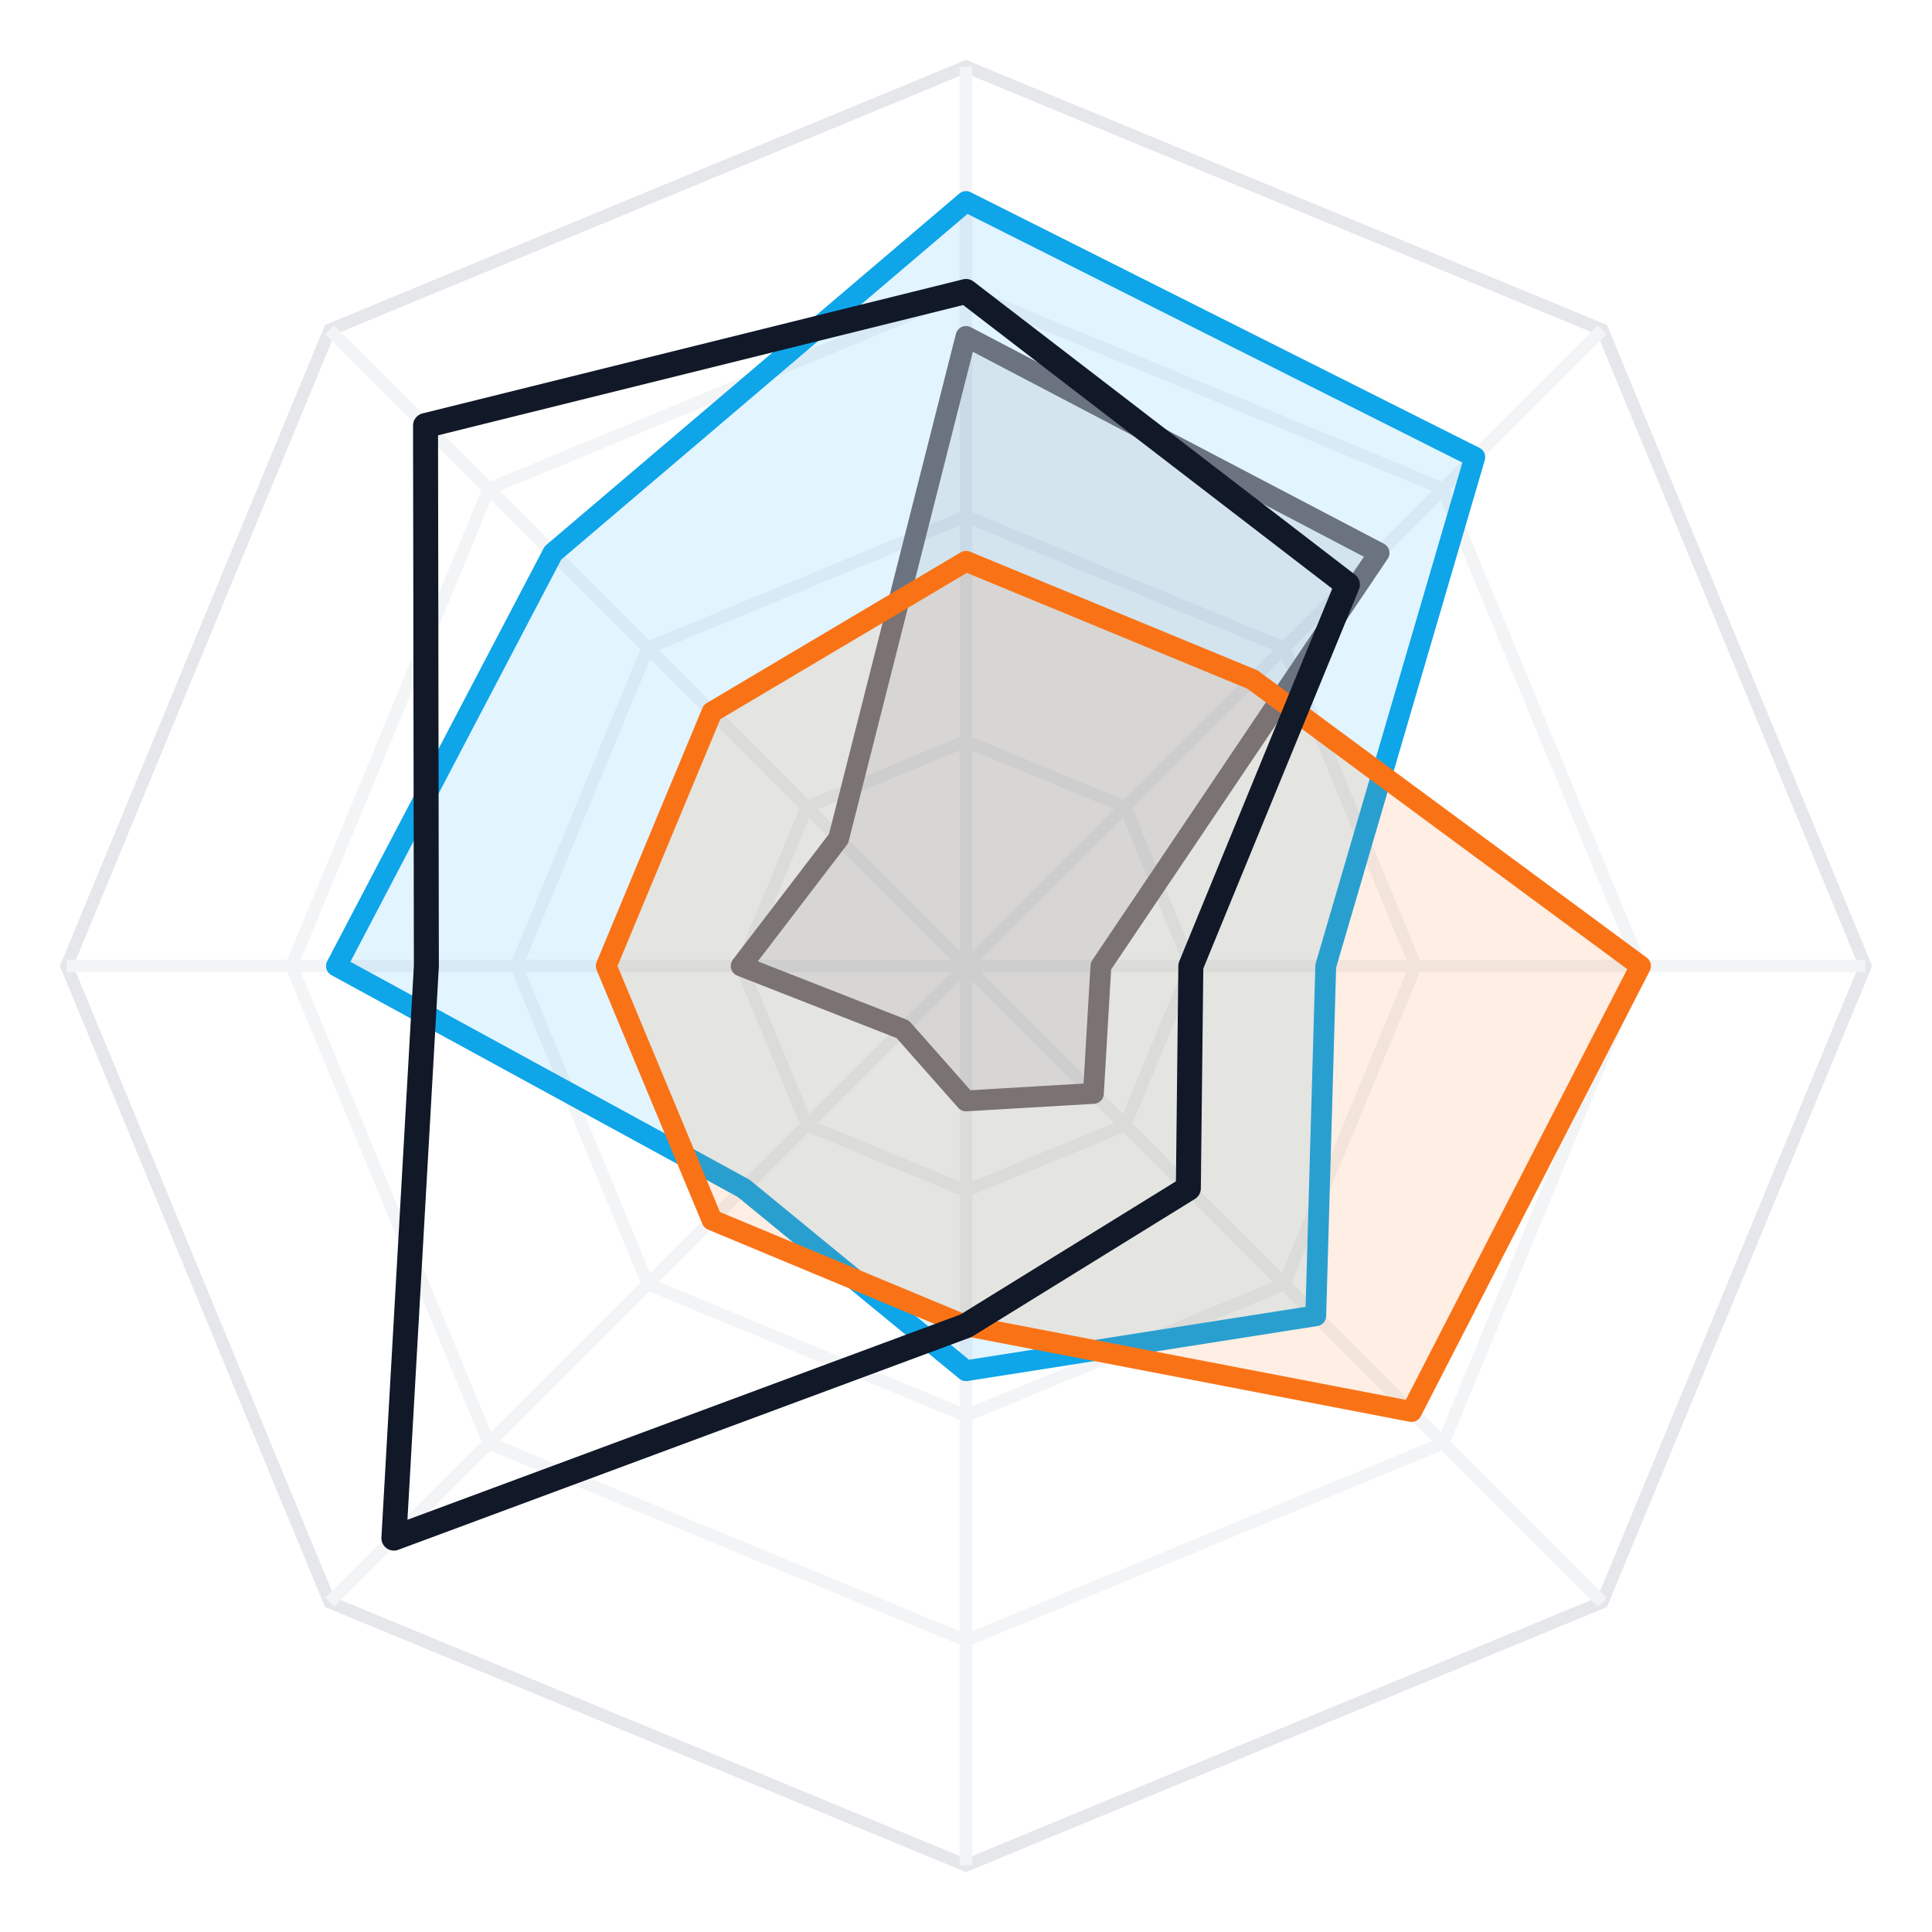
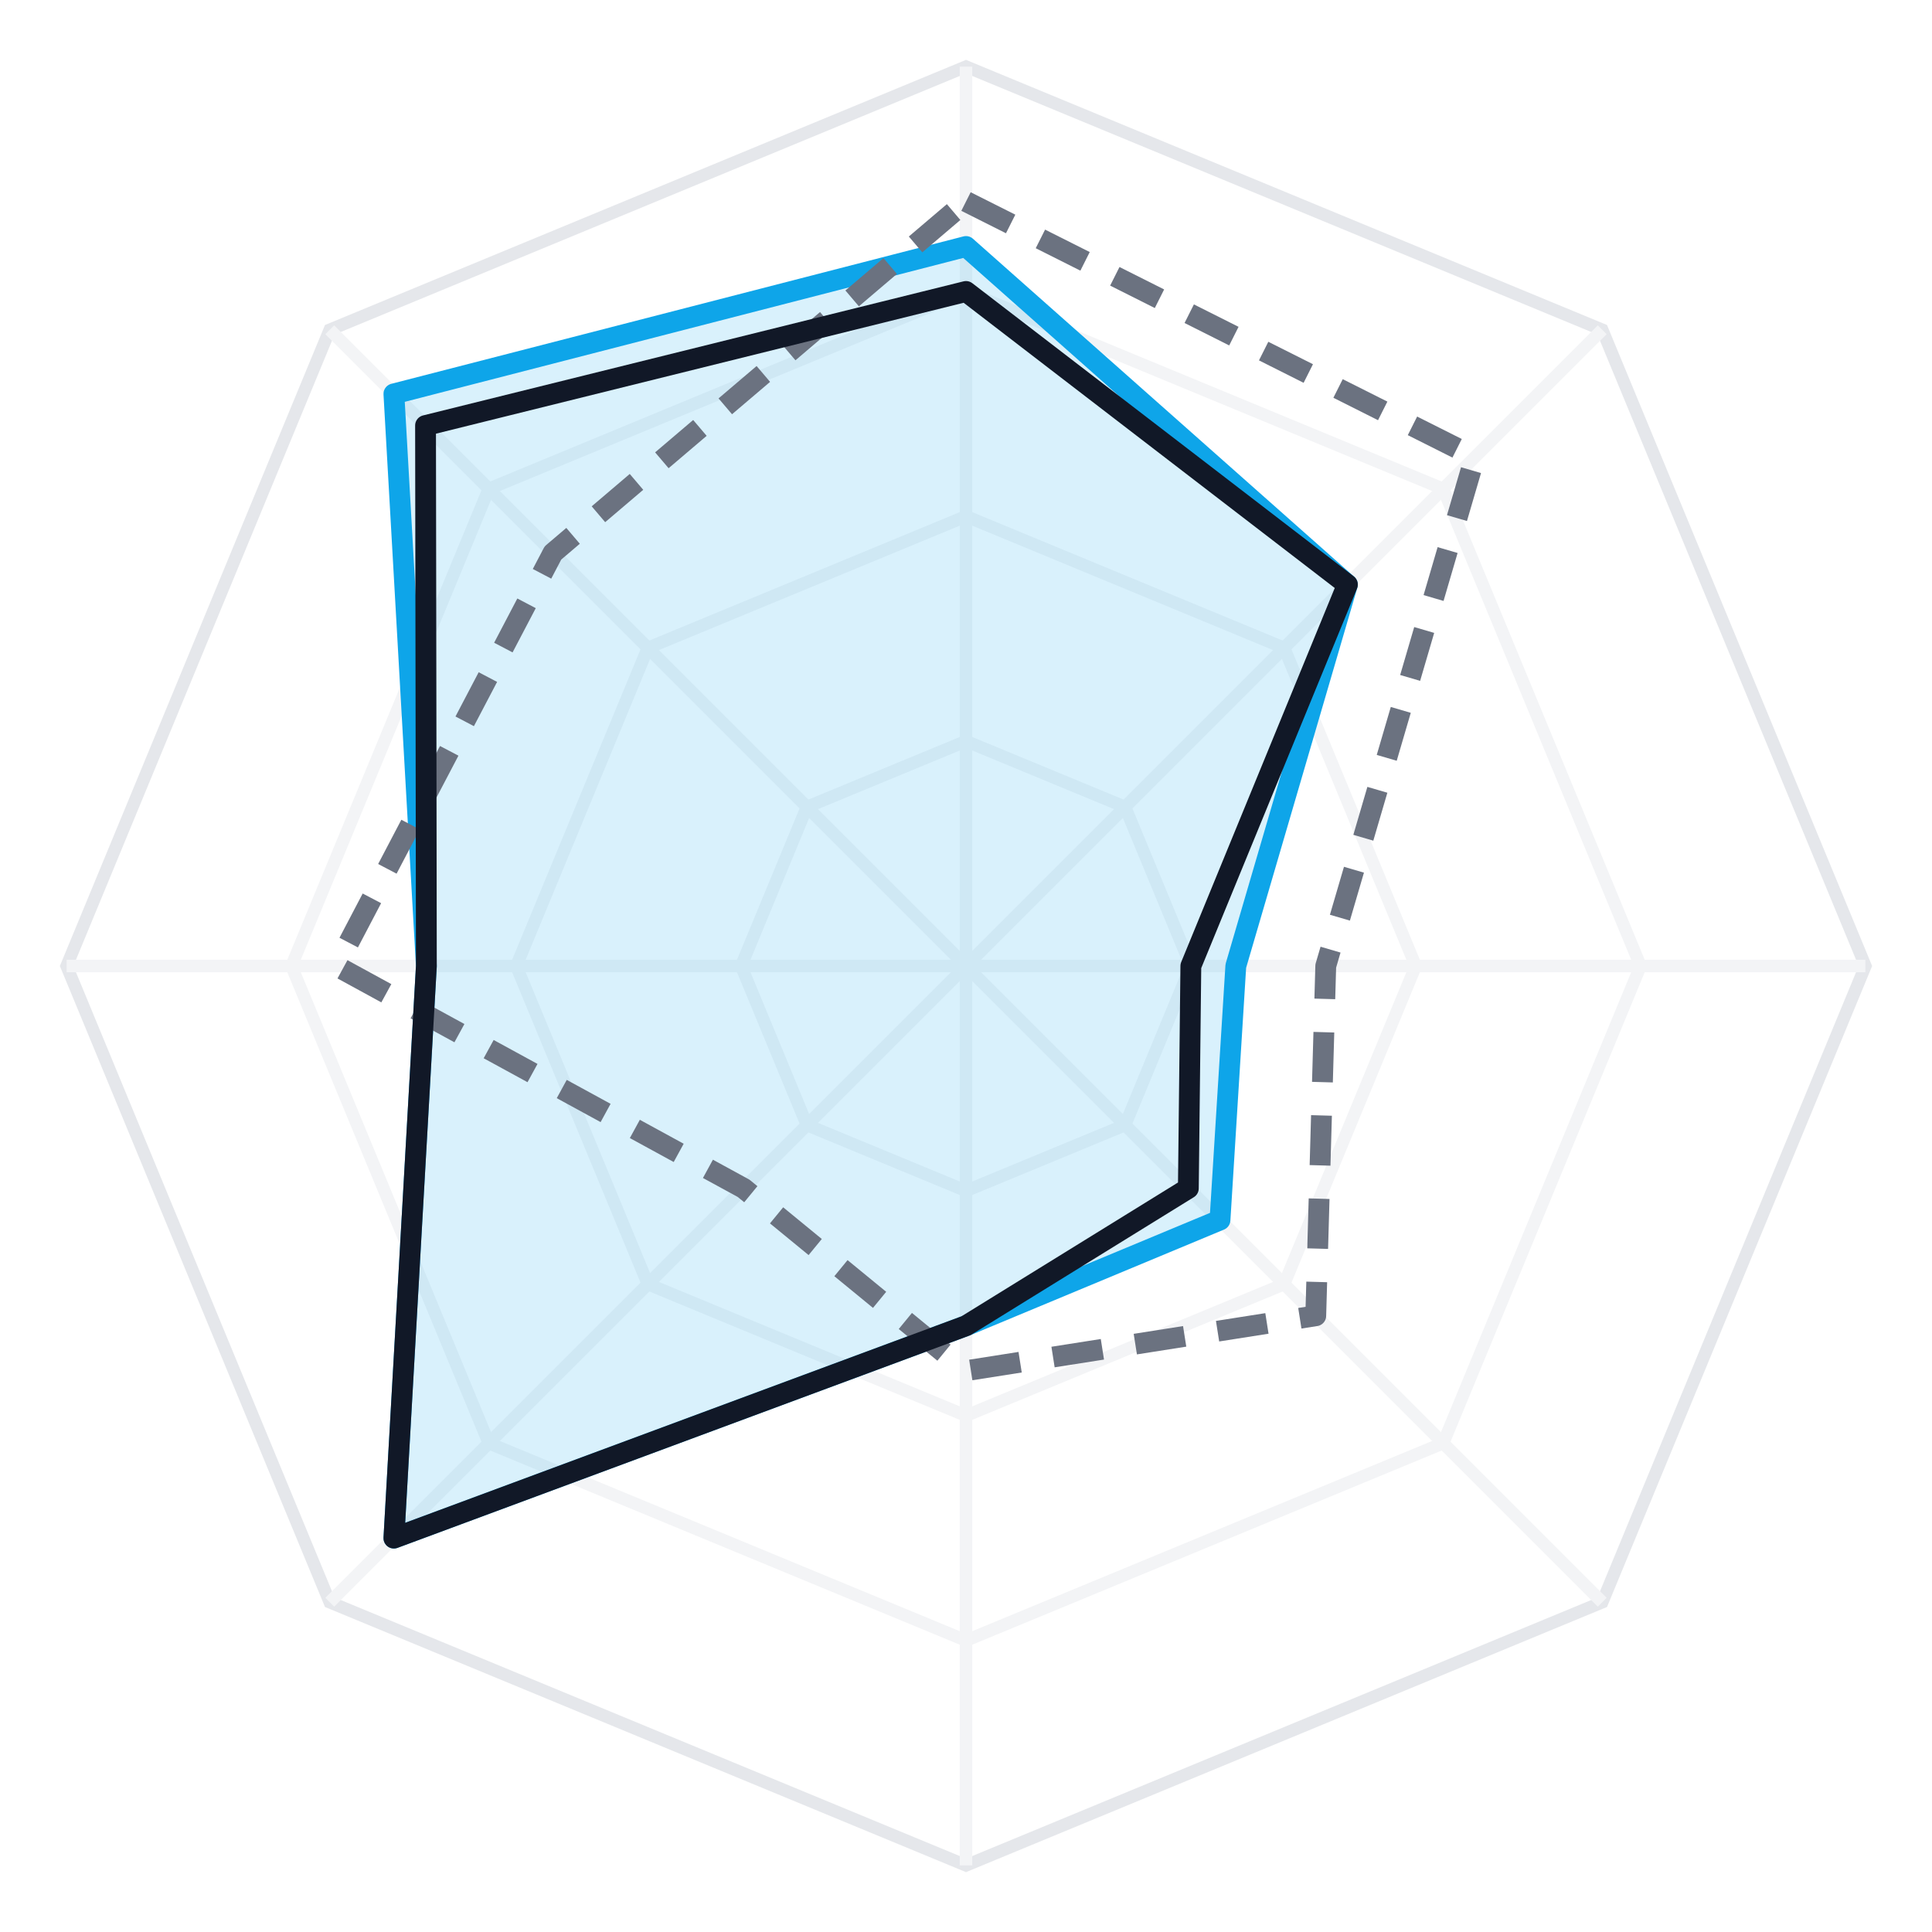
<svg xmlns="http://www.w3.org/2000/svg" viewBox="44 44 232 232" width="232" height="232">
  <polygon points="160.0,133.0 179.1,140.9 187.0,160.0 179.1,179.1 160.0,187.0 140.9,179.1 133.0,160.0 140.9,140.9" fill="none" stroke="#f3f4f6" stroke-width="1.5" />
  <polygon points="160.0,106.0 198.2,121.8 214.0,160.0 198.2,198.2 160.0,214.0 121.8,198.2 106.0,160.0 121.8,121.8" fill="none" stroke="#f3f4f6" stroke-width="1.5" />
  <polygon points="160.0,79.0 217.3,102.7 241.0,160.0 217.3,217.3 160.0,241.0 102.7,217.3 79.0,160.0 102.7,102.7" fill="none" stroke="#f3f4f6" stroke-width="1.5" />
  <polygon points="160.0,52.0 236.4,83.6 268.0,160.0 236.4,236.4 160.0,268.0 83.6,236.4 52.0,160.0 83.6,83.6" fill="none" stroke="#e5e7eb" stroke-width="1.5" />
  <line x1="160" y1="160" x2="160.0" y2="52.0" stroke="#f3f4f6" stroke-width="1.5" />
  <line x1="160" y1="160" x2="236.4" y2="83.6" stroke="#f3f4f6" stroke-width="1.5" />
  <line x1="160" y1="160" x2="268.0" y2="160.0" stroke="#f3f4f6" stroke-width="1.5" />
  <line x1="160" y1="160" x2="236.4" y2="236.4" stroke="#f3f4f6" stroke-width="1.5" />
  <line x1="160" y1="160" x2="160.0" y2="268.0" stroke="#f3f4f6" stroke-width="1.5" />
  <line x1="160" y1="160" x2="83.6" y2="236.4" stroke="#f3f4f6" stroke-width="1.5" />
  <line x1="160" y1="160" x2="52.0" y2="160.0" stroke="#f3f4f6" stroke-width="1.5" />
  <line x1="160" y1="160" x2="83.6" y2="83.6" stroke="#f3f4f6" stroke-width="1.5" />
-   <polygon points="160.0,68.2 221.1,98.9 203.2,160.0 202.0,202.0 160.0,208.6 133.3,186.7 84.4,160.0 110.4,110.4" fill="#0ea5e9" fill-opacity="0.12" stroke="#0ea5e9" stroke-width="2.5" stroke-linejoin="round" />
-   <polygon points="160.0,84.4 209.6,110.4 176.2,160.0 175.3,175.3 160.0,176.2 152.4,167.6 133.0,160.0 144.7,144.7" fill="#6b7280" fill-opacity="0.12" stroke="#6b7280" stroke-width="2.5" stroke-linejoin="round" />
-   <polygon points="160.0,111.4 194.4,125.6 241.0,160.0 213.5,213.5 160.0,203.2 129.5,190.5 116.8,160.0 129.5,129.5" fill="#f97316" fill-opacity="0.12" stroke="#f97316" stroke-width="2.5" stroke-linejoin="round" />
-   <polygon points="160.0,79.0 205.8,114.2 187.0,160.0 186.7,186.7 160.0,203.2 91.3,228.7 95.2,160.0 95.1,95.1" fill="none" stroke="#111827" stroke-width="3" stroke-linejoin="round" />
+   <polygon points="160.0,73.6 205.8,114.2 192.4,160.0 190.5,190.5 160.0,203.2 91.3,228.7 95.2,160.0 91.3,91.3" fill="#0ea5e9" fill-opacity="0.16" stroke="#0ea5e9" stroke-width="2.5" stroke-linejoin="round" />
+   <polygon points="160.0,68.2 221.1,98.9 203.2,160.0 202.0,202.0 160.0,208.6 133.3,186.7 84.4,160.0 110.4,110.4" fill="none" stroke="#6b7280" stroke-width="2.5" stroke-dasharray="6 4" stroke-linejoin="round" />
+   <polygon points="160.0,79.0 205.8,114.2 187.0,160.0 186.7,186.7 160.0,203.2 91.3,228.7 95.2,160.0 95.1,95.1" fill="none" stroke="#111827" stroke-width="2.5" stroke-linejoin="round" />
</svg>
